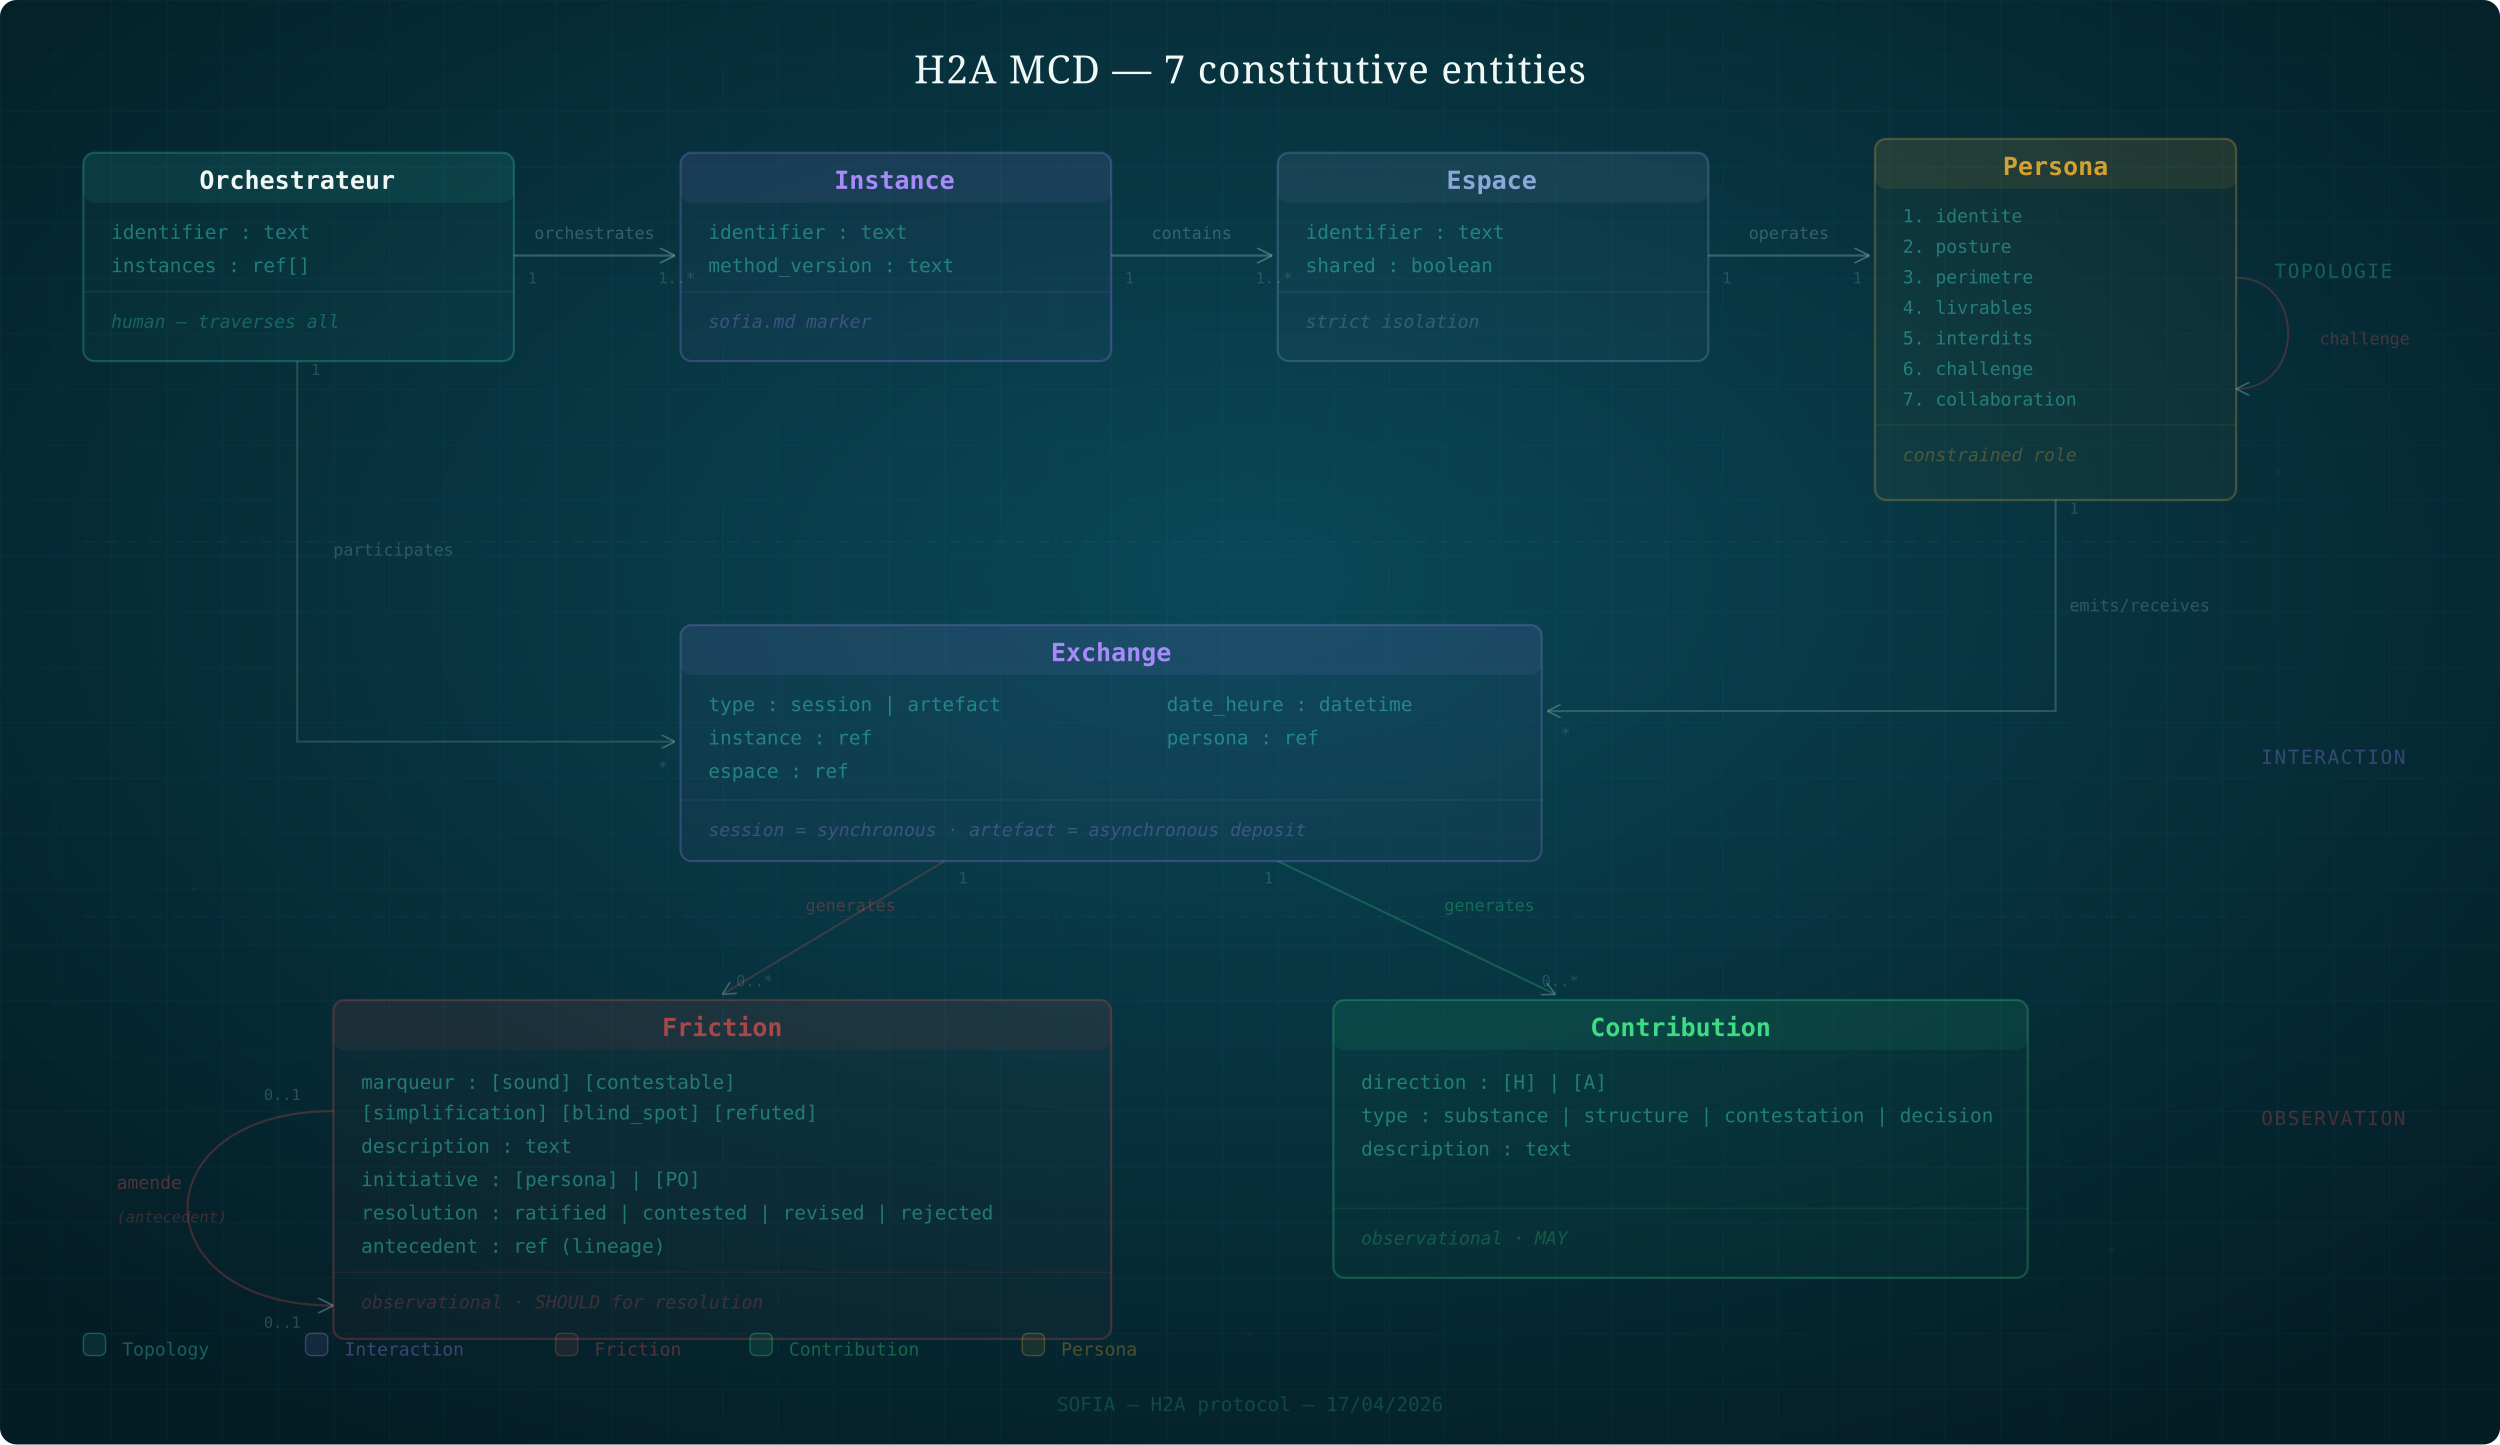
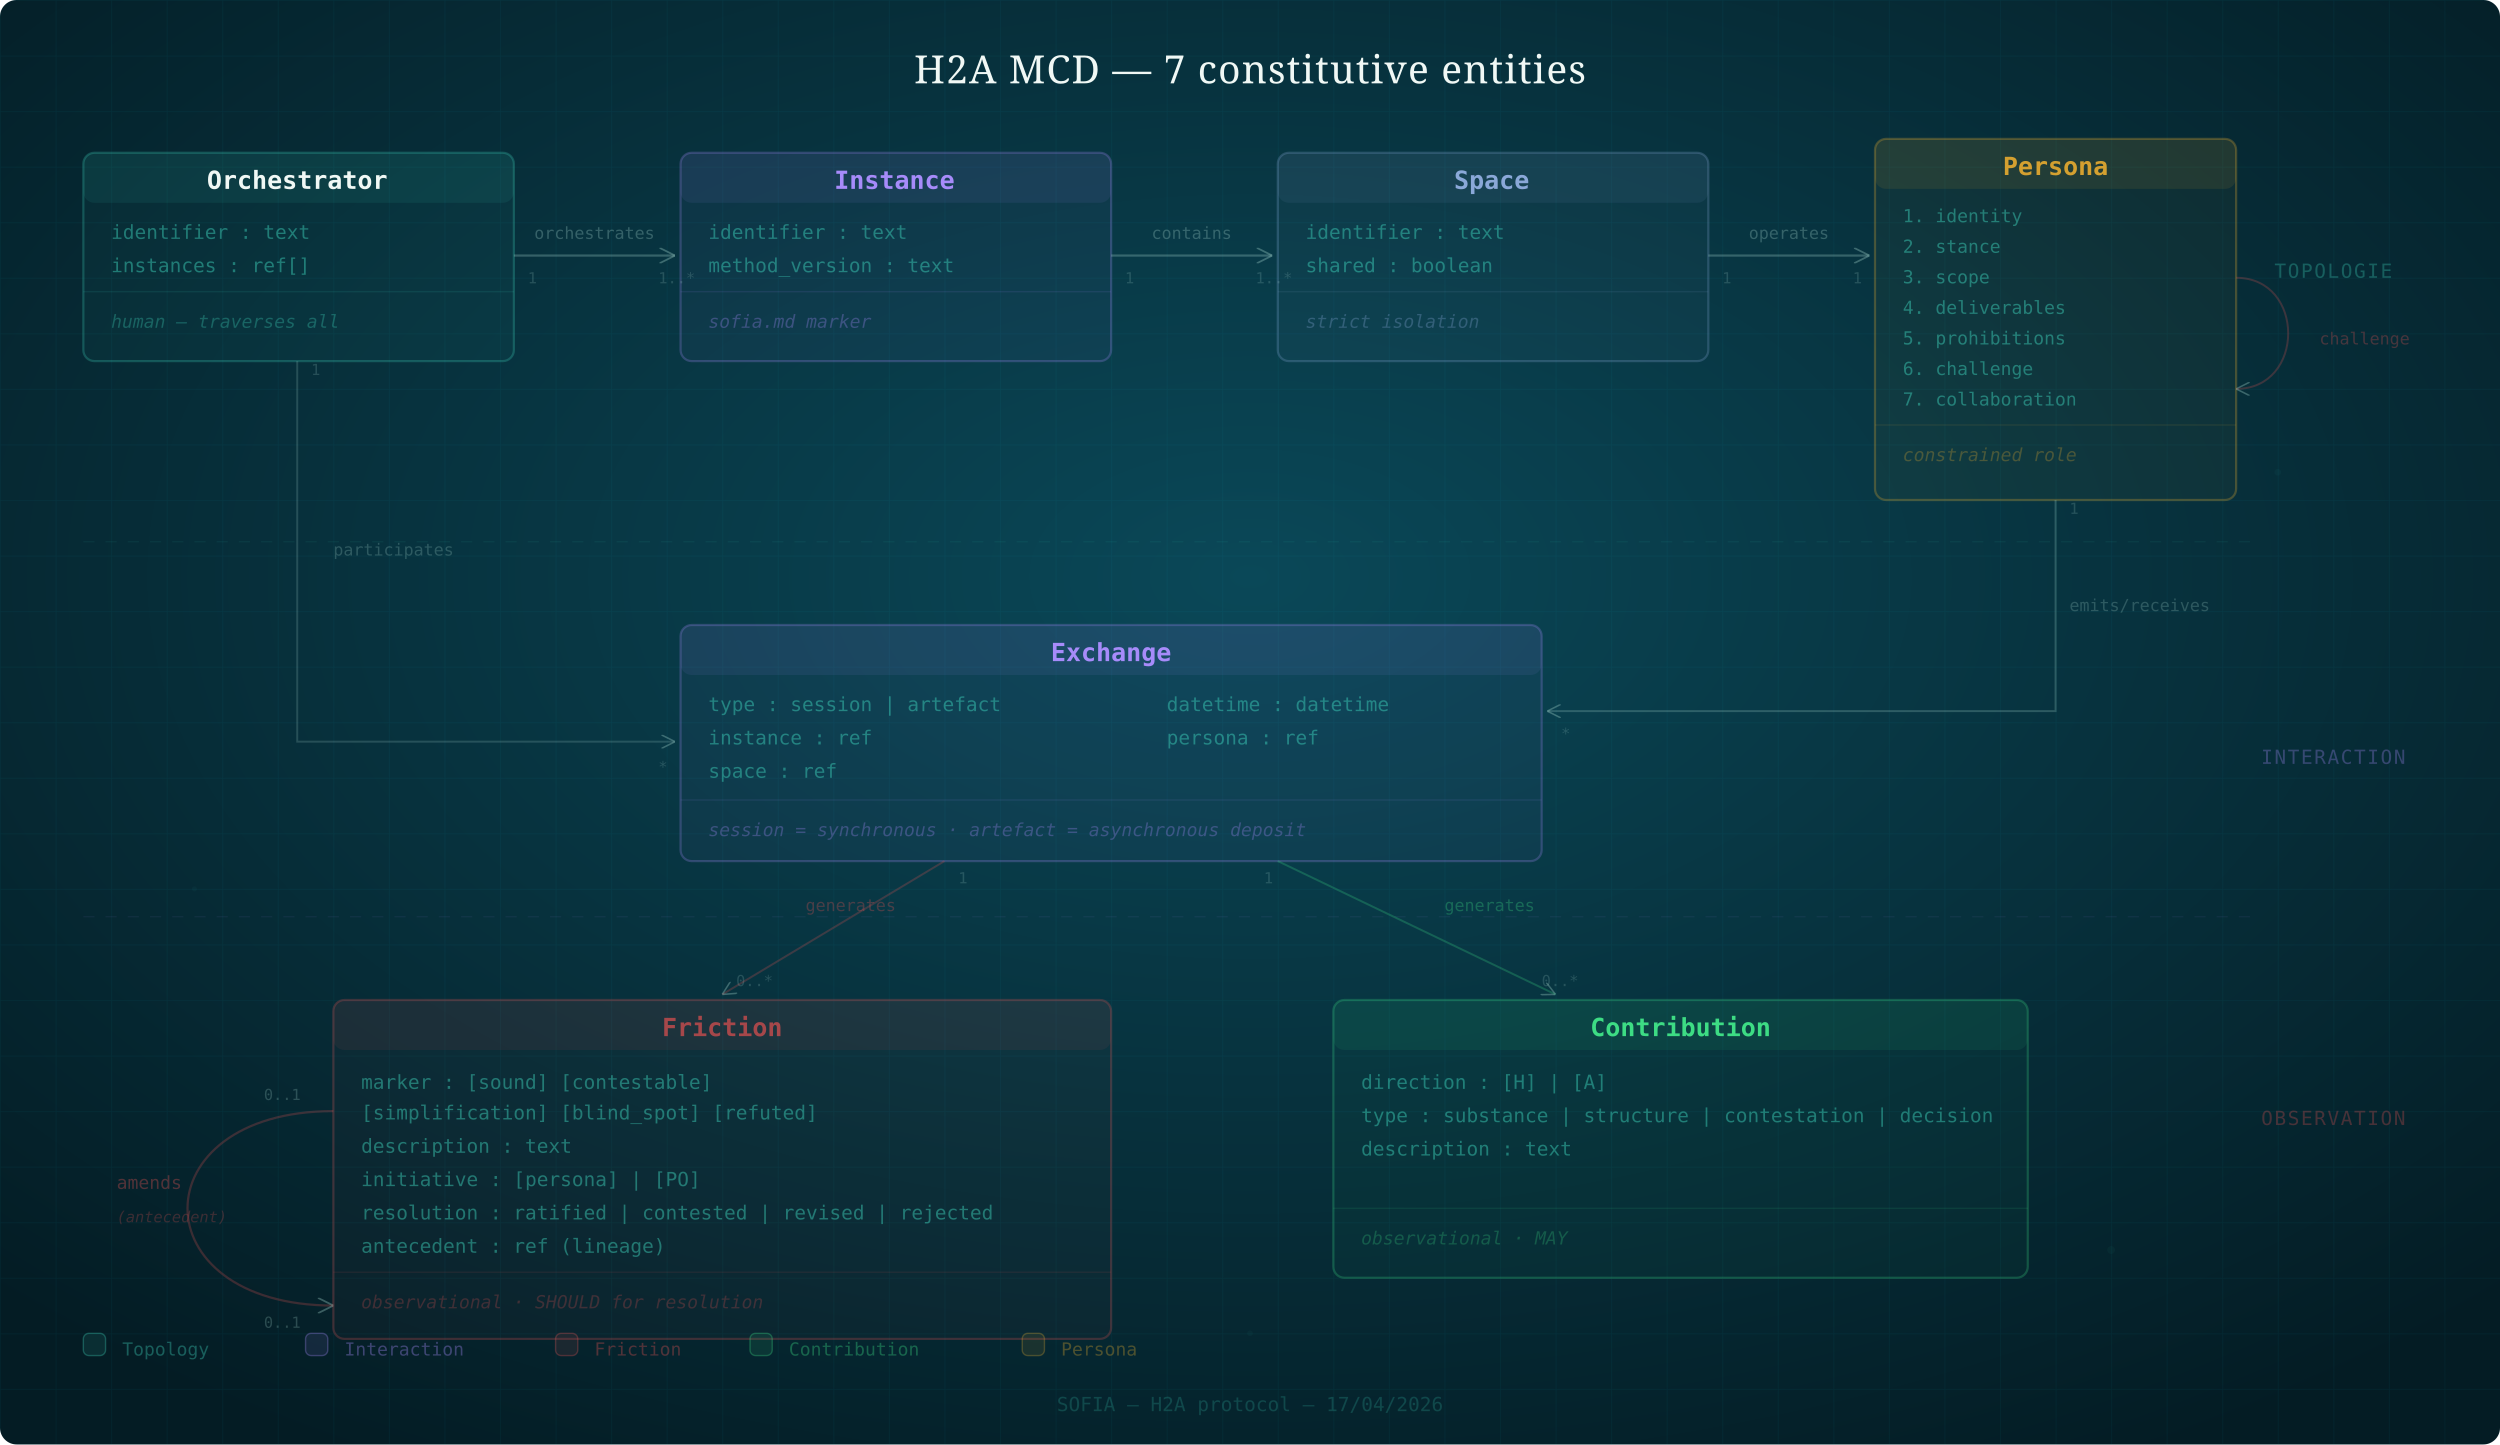
<svg xmlns="http://www.w3.org/2000/svg" viewBox="0 0 900 520" font-family="IBM Plex Mono,monospace">
  <defs>
    <radialGradient id="bg-grad" cx="50%" cy="40%" r="70%">
      <stop offset="0%" stop-color="#0a4858" />
      <stop offset="100%" stop-color="#041c24" />
    </radialGradient>
    <pattern id="grid" width="20" height="20" patternUnits="userSpaceOnUse">
      <path d="M 20 0 L 0 0 0 20" fill="none" stroke="rgba(0,200,220,0.06)" stroke-width="0.5" />
    </pattern>
    <marker id="arr" markerWidth="7" markerHeight="7" refX="7" refY="3.5" orient="auto">
      <path d="M0,0 L7,3.5 L0,7" fill="none" stroke="rgba(160,208,200,0.35)" stroke-width="0.8" />
    </marker>
  </defs>
  <rect width="900" height="520" fill="url(#bg-grad)" rx="6" />
  <rect width="900" height="520" fill="url(#grid)" rx="6" />
  <text x="450" y="30" text-anchor="middle" fill="#f0f8f5" font-family="Georgia,serif" font-size="14" font-weight="300" letter-spacing="0.03em">H2A MCD — 7 constitutive entities</text>
  <text x="840" y="100" text-anchor="middle" fill="rgba(64,216,192,0.3)" font-size="7" letter-spacing="0.08em">TOPOLOGIE</text>
  <text x="840" y="275" text-anchor="middle" fill="rgba(167,139,250,0.3)" font-size="7" letter-spacing="0.08em">INTERACTION</text>
  <text x="840" y="405" text-anchor="middle" fill="rgba(224,80,80,0.3)" font-size="7" letter-spacing="0.08em">OBSERVATION</text>
  <line x1="30" y1="195" x2="810" y2="195" stroke="rgba(64,216,192,0.06)" stroke-width="0.5" stroke-dasharray="4,4" />
  <line x1="30" y1="330" x2="810" y2="330" stroke="rgba(167,139,250,0.06)" stroke-width="0.5" stroke-dasharray="4,4" />
  <rect x="30" y="55" width="155" height="75" rx="4" fill="rgba(64,216,192,0.04)" stroke="rgba(64,216,192,0.25)" stroke-width="0.8" />
  <rect x="30" y="55" width="155" height="18" rx="4" fill="rgba(64,216,192,0.08)" />
-   <text x="107" y="68" text-anchor="middle" fill="#f0f8f5" font-size="9" font-weight="600">Orchestrateur</text>
+   <text x="107" y="68" text-anchor="middle" fill="#f0f8f5" font-size="9" font-weight="600">Orchestrator</text>
  <text x="40" y="86" fill="rgba(64,216,192,0.45)" font-size="7">identifier : text</text>
  <text x="40" y="98" fill="rgba(64,216,192,0.45)" font-size="7">instances : ref[]</text>
  <line x1="30" y1="105" x2="185" y2="105" stroke="rgba(64,216,192,0.1)" stroke-width="0.5" />
  <text x="40" y="118" fill="rgba(64,216,192,0.3)" font-size="6.5" font-style="italic">human — traverses all</text>
  <rect x="245" y="55" width="155" height="75" rx="4" fill="rgba(167,139,250,0.04)" stroke="rgba(167,139,250,0.25)" stroke-width="0.8" />
  <rect x="245" y="55" width="155" height="18" rx="4" fill="rgba(167,139,250,0.08)" />
  <text x="322" y="68" text-anchor="middle" fill="#a78bfa" font-size="9" font-weight="600">Instance</text>
  <text x="255" y="86" fill="rgba(64,216,192,0.45)" font-size="7">identifier : text</text>
  <text x="255" y="98" fill="rgba(64,216,192,0.45)" font-size="7">method_version : text</text>
  <line x1="245" y1="105" x2="400" y2="105" stroke="rgba(167,139,250,0.1)" stroke-width="0.5" />
  <text x="255" y="118" fill="rgba(167,139,250,0.3)" font-size="6.5" font-style="italic">sofia.md marker</text>
  <rect x="460" y="55" width="155" height="75" rx="4" fill="rgba(138,168,216,0.04)" stroke="rgba(138,168,216,0.25)" stroke-width="0.8" />
  <rect x="460" y="55" width="155" height="18" rx="4" fill="rgba(138,168,216,0.08)" />
-   <text x="537" y="68" text-anchor="middle" fill="#8aa8d8" font-size="9" font-weight="600">Espace</text>
+   <text x="537" y="68" text-anchor="middle" fill="#8aa8d8" font-size="9" font-weight="600">Space</text>
  <text x="470" y="86" fill="rgba(64,216,192,0.45)" font-size="7">identifier : text</text>
  <text x="470" y="98" fill="rgba(64,216,192,0.45)" font-size="7">shared : boolean</text>
  <line x1="460" y1="105" x2="615" y2="105" stroke="rgba(138,168,216,0.1)" stroke-width="0.5" />
  <text x="470" y="118" fill="rgba(138,168,216,0.3)" font-size="6.5" font-style="italic">strict isolation</text>
  <rect x="675" y="50" width="130" height="130" rx="4" fill="rgba(212,160,48,0.04)" stroke="rgba(212,160,48,0.3)" stroke-width="0.8" />
  <rect x="675" y="50" width="130" height="18" rx="4" fill="rgba(212,160,48,0.1)" />
  <text x="740" y="63" text-anchor="middle" fill="#d4a030" font-size="9" font-weight="600">Persona</text>
-   <text x="685" y="80" fill="rgba(64,216,192,0.45)" font-size="6.5">1. identite</text>
-   <text x="685" y="91" fill="rgba(64,216,192,0.45)" font-size="6.5">2. posture</text>
-   <text x="685" y="102" fill="rgba(64,216,192,0.45)" font-size="6.5">3. perimetre</text>
-   <text x="685" y="113" fill="rgba(64,216,192,0.45)" font-size="6.5">4. livrables</text>
-   <text x="685" y="124" fill="rgba(64,216,192,0.45)" font-size="6.5">5. interdits</text>
+   <text x="685" y="80" fill="rgba(64,216,192,0.45)" font-size="6.5">1. identity</text>
+   <text x="685" y="91" fill="rgba(64,216,192,0.45)" font-size="6.5">2. stance</text>
+   <text x="685" y="102" fill="rgba(64,216,192,0.45)" font-size="6.5">3. scope</text>
+   <text x="685" y="113" fill="rgba(64,216,192,0.45)" font-size="6.5">4. deliverables</text>
+   <text x="685" y="124" fill="rgba(64,216,192,0.45)" font-size="6.5">5. prohibitions</text>
  <text x="685" y="135" fill="rgba(64,216,192,0.45)" font-size="6.5">6. challenge</text>
  <text x="685" y="146" fill="rgba(64,216,192,0.45)" font-size="6.5">7. collaboration</text>
  <line x1="675" y1="153" x2="805" y2="153" stroke="rgba(212,160,48,0.1)" stroke-width="0.5" />
  <text x="685" y="166" fill="rgba(212,160,48,0.3)" font-size="6.5" font-style="italic">constrained role</text>
  <path d="M805,100 C830,100 830,140 805,140" fill="none" stroke="rgba(224,80,80,0.25)" stroke-width="0.7" marker-end="url(#arr)" />
  <text x="835" y="124" fill="rgba(224,80,80,0.3)" font-size="6">challenge</text>
  <line x1="185" y1="92" x2="243" y2="92" stroke="rgba(160,208,200,0.3)" stroke-width="0.8" marker-end="url(#arr)" />
  <text x="214" y="86" text-anchor="middle" fill="rgba(160,208,200,0.3)" font-size="6">orchestrates</text>
  <text x="190" y="102" fill="rgba(160,208,200,0.2)" font-size="5.5">1</text>
  <text x="237" y="102" fill="rgba(160,208,200,0.2)" font-size="5.5">1..*</text>
  <line x1="400" y1="92" x2="458" y2="92" stroke="rgba(160,208,200,0.3)" stroke-width="0.8" marker-end="url(#arr)" />
  <text x="429" y="86" text-anchor="middle" fill="rgba(160,208,200,0.3)" font-size="6">contains</text>
  <text x="405" y="102" fill="rgba(160,208,200,0.2)" font-size="5.5">1</text>
  <text x="452" y="102" fill="rgba(160,208,200,0.2)" font-size="5.5">1..*</text>
  <line x1="615" y1="92" x2="673" y2="92" stroke="rgba(160,208,200,0.3)" stroke-width="0.8" marker-end="url(#arr)" />
  <text x="644" y="86" text-anchor="middle" fill="rgba(160,208,200,0.3)" font-size="6">operates</text>
  <text x="620" y="102" fill="rgba(160,208,200,0.2)" font-size="5.5">1</text>
  <text x="667" y="102" fill="rgba(160,208,200,0.2)" font-size="5.5">1</text>
  <rect x="245" y="225" width="310" height="85" rx="4" fill="rgba(167,139,250,0.04)" stroke="rgba(167,139,250,0.25)" stroke-width="0.8" />
  <rect x="245" y="225" width="310" height="18" rx="4" fill="rgba(167,139,250,0.08)" />
  <text x="400" y="238" text-anchor="middle" fill="#a78bfa" font-size="9" font-weight="600">Exchange</text>
  <text x="255" y="256" fill="rgba(64,216,192,0.45)" font-size="7">type : session | artefact</text>
  <text x="255" y="268" fill="rgba(64,216,192,0.45)" font-size="7">instance : ref</text>
-   <text x="255" y="280" fill="rgba(64,216,192,0.45)" font-size="7">espace : ref</text>
-   <text x="420" y="256" fill="rgba(64,216,192,0.45)" font-size="7">date_heure : datetime</text>
+   <text x="255" y="280" fill="rgba(64,216,192,0.45)" font-size="7">space : ref</text>
+   <text x="420" y="256" fill="rgba(64,216,192,0.45)" font-size="7">datetime : datetime</text>
  <text x="420" y="268" fill="rgba(64,216,192,0.45)" font-size="7">persona : ref</text>
  <line x1="245" y1="288" x2="555" y2="288" stroke="rgba(167,139,250,0.1)" stroke-width="0.5" />
  <text x="255" y="301" fill="rgba(167,139,250,0.3)" font-size="6.5" font-style="italic">session = synchronous · artefact = asynchronous deposit</text>
  <path d="M107,130 L107,267 L243,267" fill="none" stroke="rgba(160,208,200,0.2)" stroke-width="0.7" marker-end="url(#arr)" />
  <text x="120" y="200" fill="rgba(160,208,200,0.25)" font-size="6">participates</text>
  <text x="112" y="135" fill="rgba(160,208,200,0.2)" font-size="5.5">1</text>
  <text x="237" y="278" fill="rgba(160,208,200,0.2)" font-size="5.5">*</text>
  <path d="M740,180 L740,256 L557,256" fill="none" stroke="rgba(160,208,200,0.25)" stroke-width="0.7" marker-end="url(#arr)" />
  <text x="745" y="220" fill="rgba(160,208,200,0.25)" font-size="6">emits/receives</text>
  <text x="745" y="185" fill="rgba(160,208,200,0.2)" font-size="5.5">1</text>
  <text x="562" y="266" fill="rgba(160,208,200,0.2)" font-size="5.5">*</text>
  <rect x="120" y="360" width="280" height="122" rx="4" fill="rgba(224,80,80,0.03)" stroke="rgba(224,80,80,0.25)" stroke-width="0.8" />
  <rect x="120" y="360" width="280" height="18" rx="4" fill="rgba(224,80,80,0.08)" />
  <text x="260" y="373" text-anchor="middle" fill="rgba(224,80,80,0.7)" font-size="9" font-weight="600">Friction</text>
-   <text x="130" y="392" fill="rgba(64,216,192,0.45)" font-size="7">marqueur : [sound] [contestable]</text>
+   <text x="130" y="392" fill="rgba(64,216,192,0.45)" font-size="7">marker : [sound] [contestable]</text>
  <text x="130" y="403" fill="rgba(64,216,192,0.45)" font-size="7">  [simplification] [blind_spot] [refuted]</text>
  <text x="130" y="415" fill="rgba(64,216,192,0.45)" font-size="7">description : text</text>
  <text x="130" y="427" fill="rgba(64,216,192,0.45)" font-size="7">initiative : [persona] | [PO]</text>
  <text x="130" y="439" fill="rgba(64,216,192,0.45)" font-size="7">resolution : ratified | contested | revised | rejected</text>
  <text x="130" y="451" fill="rgba(64,216,192,0.45)" font-size="7">antecedent : ref (lineage)</text>
  <line x1="120" y1="458" x2="400" y2="458" stroke="rgba(224,80,80,0.1)" stroke-width="0.5" />
  <text x="130" y="471" fill="rgba(224,80,80,0.25)" font-size="6.5" font-style="italic">observational · SHOULD for resolution</text>
  <path d="M120,400 C50,400 50,470 120,470" fill="none" stroke="rgba(224,80,80,0.25)" stroke-width="0.8" marker-end="url(#arr)" />
-   <text x="42" y="428" fill="rgba(224,80,80,0.35)" font-size="6.5" font-weight="500">amende</text>
+   <text x="42" y="428" fill="rgba(224,80,80,0.35)" font-size="6.5" font-weight="500">amends</text>
  <text x="42" y="440" fill="rgba(224,80,80,0.25)" font-size="5.5" font-style="italic">(antecedent)</text>
  <text x="95" y="396" fill="rgba(160,208,200,0.25)" font-size="5.5">0..1</text>
  <text x="95" y="478" fill="rgba(160,208,200,0.25)" font-size="5.5">0..1</text>
  <rect x="480" y="360" width="250" height="100" rx="4" fill="rgba(61,220,132,0.03)" stroke="rgba(61,220,132,0.25)" stroke-width="0.8" />
  <rect x="480" y="360" width="250" height="18" rx="4" fill="rgba(61,220,132,0.08)" />
  <text x="605" y="373" text-anchor="middle" fill="#3ddc84" font-size="9" font-weight="600">Contribution</text>
  <text x="490" y="392" fill="rgba(64,216,192,0.45)" font-size="7">direction : [H] | [A]</text>
  <text x="490" y="404" fill="rgba(64,216,192,0.45)" font-size="7">type : substance | structure | contestation | decision</text>
  <text x="490" y="416" fill="rgba(64,216,192,0.45)" font-size="7">description : text</text>
  <line x1="480" y1="435" x2="730" y2="435" stroke="rgba(61,220,132,0.1)" stroke-width="0.5" />
  <text x="490" y="448" fill="rgba(61,220,132,0.25)" font-size="6.5" font-style="italic">observational · MAY</text>
  <path d="M340,310 L260,358" fill="none" stroke="rgba(224,80,80,0.25)" stroke-width="0.7" marker-end="url(#arr)" />
  <text x="290" y="328" fill="rgba(224,80,80,0.3)" font-size="6">generates</text>
  <text x="345" y="318" fill="rgba(160,208,200,0.2)" font-size="5.5">1</text>
  <text x="265" y="355" fill="rgba(160,208,200,0.2)" font-size="5.5">0..*</text>
  <path d="M460,310 L560,358" fill="none" stroke="rgba(61,220,132,0.25)" stroke-width="0.7" marker-end="url(#arr)" />
  <text x="520" y="328" fill="rgba(61,220,132,0.3)" font-size="6">generates</text>
  <text x="455" y="318" fill="rgba(160,208,200,0.2)" font-size="5.5">1</text>
  <text x="555" y="355" fill="rgba(160,208,200,0.2)" font-size="5.5">0..*</text>
  <rect x="30" y="480" width="8" height="8" rx="2" fill="rgba(64,216,192,0.1)" stroke="rgba(64,216,192,0.3)" stroke-width="0.5" />
  <text x="44" y="488" fill="rgba(64,216,192,0.35)" font-size="6.5">Topology</text>
  <rect x="110" y="480" width="8" height="8" rx="2" fill="rgba(167,139,250,0.1)" stroke="rgba(167,139,250,0.3)" stroke-width="0.5" />
  <text x="124" y="488" fill="rgba(167,139,250,0.35)" font-size="6.5">Interaction</text>
  <rect x="200" y="480" width="8" height="8" rx="2" fill="rgba(224,80,80,0.1)" stroke="rgba(224,80,80,0.3)" stroke-width="0.5" />
  <text x="214" y="488" fill="rgba(224,80,80,0.35)" font-size="6.5">Friction</text>
  <rect x="270" y="480" width="8" height="8" rx="2" fill="rgba(61,220,132,0.1)" stroke="rgba(61,220,132,0.3)" stroke-width="0.5" />
  <text x="284" y="488" fill="rgba(61,220,132,0.35)" font-size="6.5">Contribution</text>
  <rect x="368" y="480" width="8" height="8" rx="2" fill="rgba(212,160,48,0.1)" stroke="rgba(212,160,48,0.3)" stroke-width="0.5" />
  <text x="382" y="488" fill="rgba(212,160,48,0.35)" font-size="6.5">Persona</text>
  <circle cx="820" cy="170" r="1.2" fill="rgba(64,216,192,0.04)" />
  <circle cx="70" cy="320" r="0.9" fill="rgba(64,216,192,0.04)" />
  <circle cx="760" cy="450" r="1.4" fill="rgba(64,216,192,0.04)" />
  <circle cx="450" cy="480" r="1.0" fill="rgba(64,216,192,0.04)" />
  <text x="450" y="508" text-anchor="middle" fill="rgba(64,216,192,0.2)" font-size="7">SOFIA — H2A protocol — 17/04/2026</text>
</svg>
